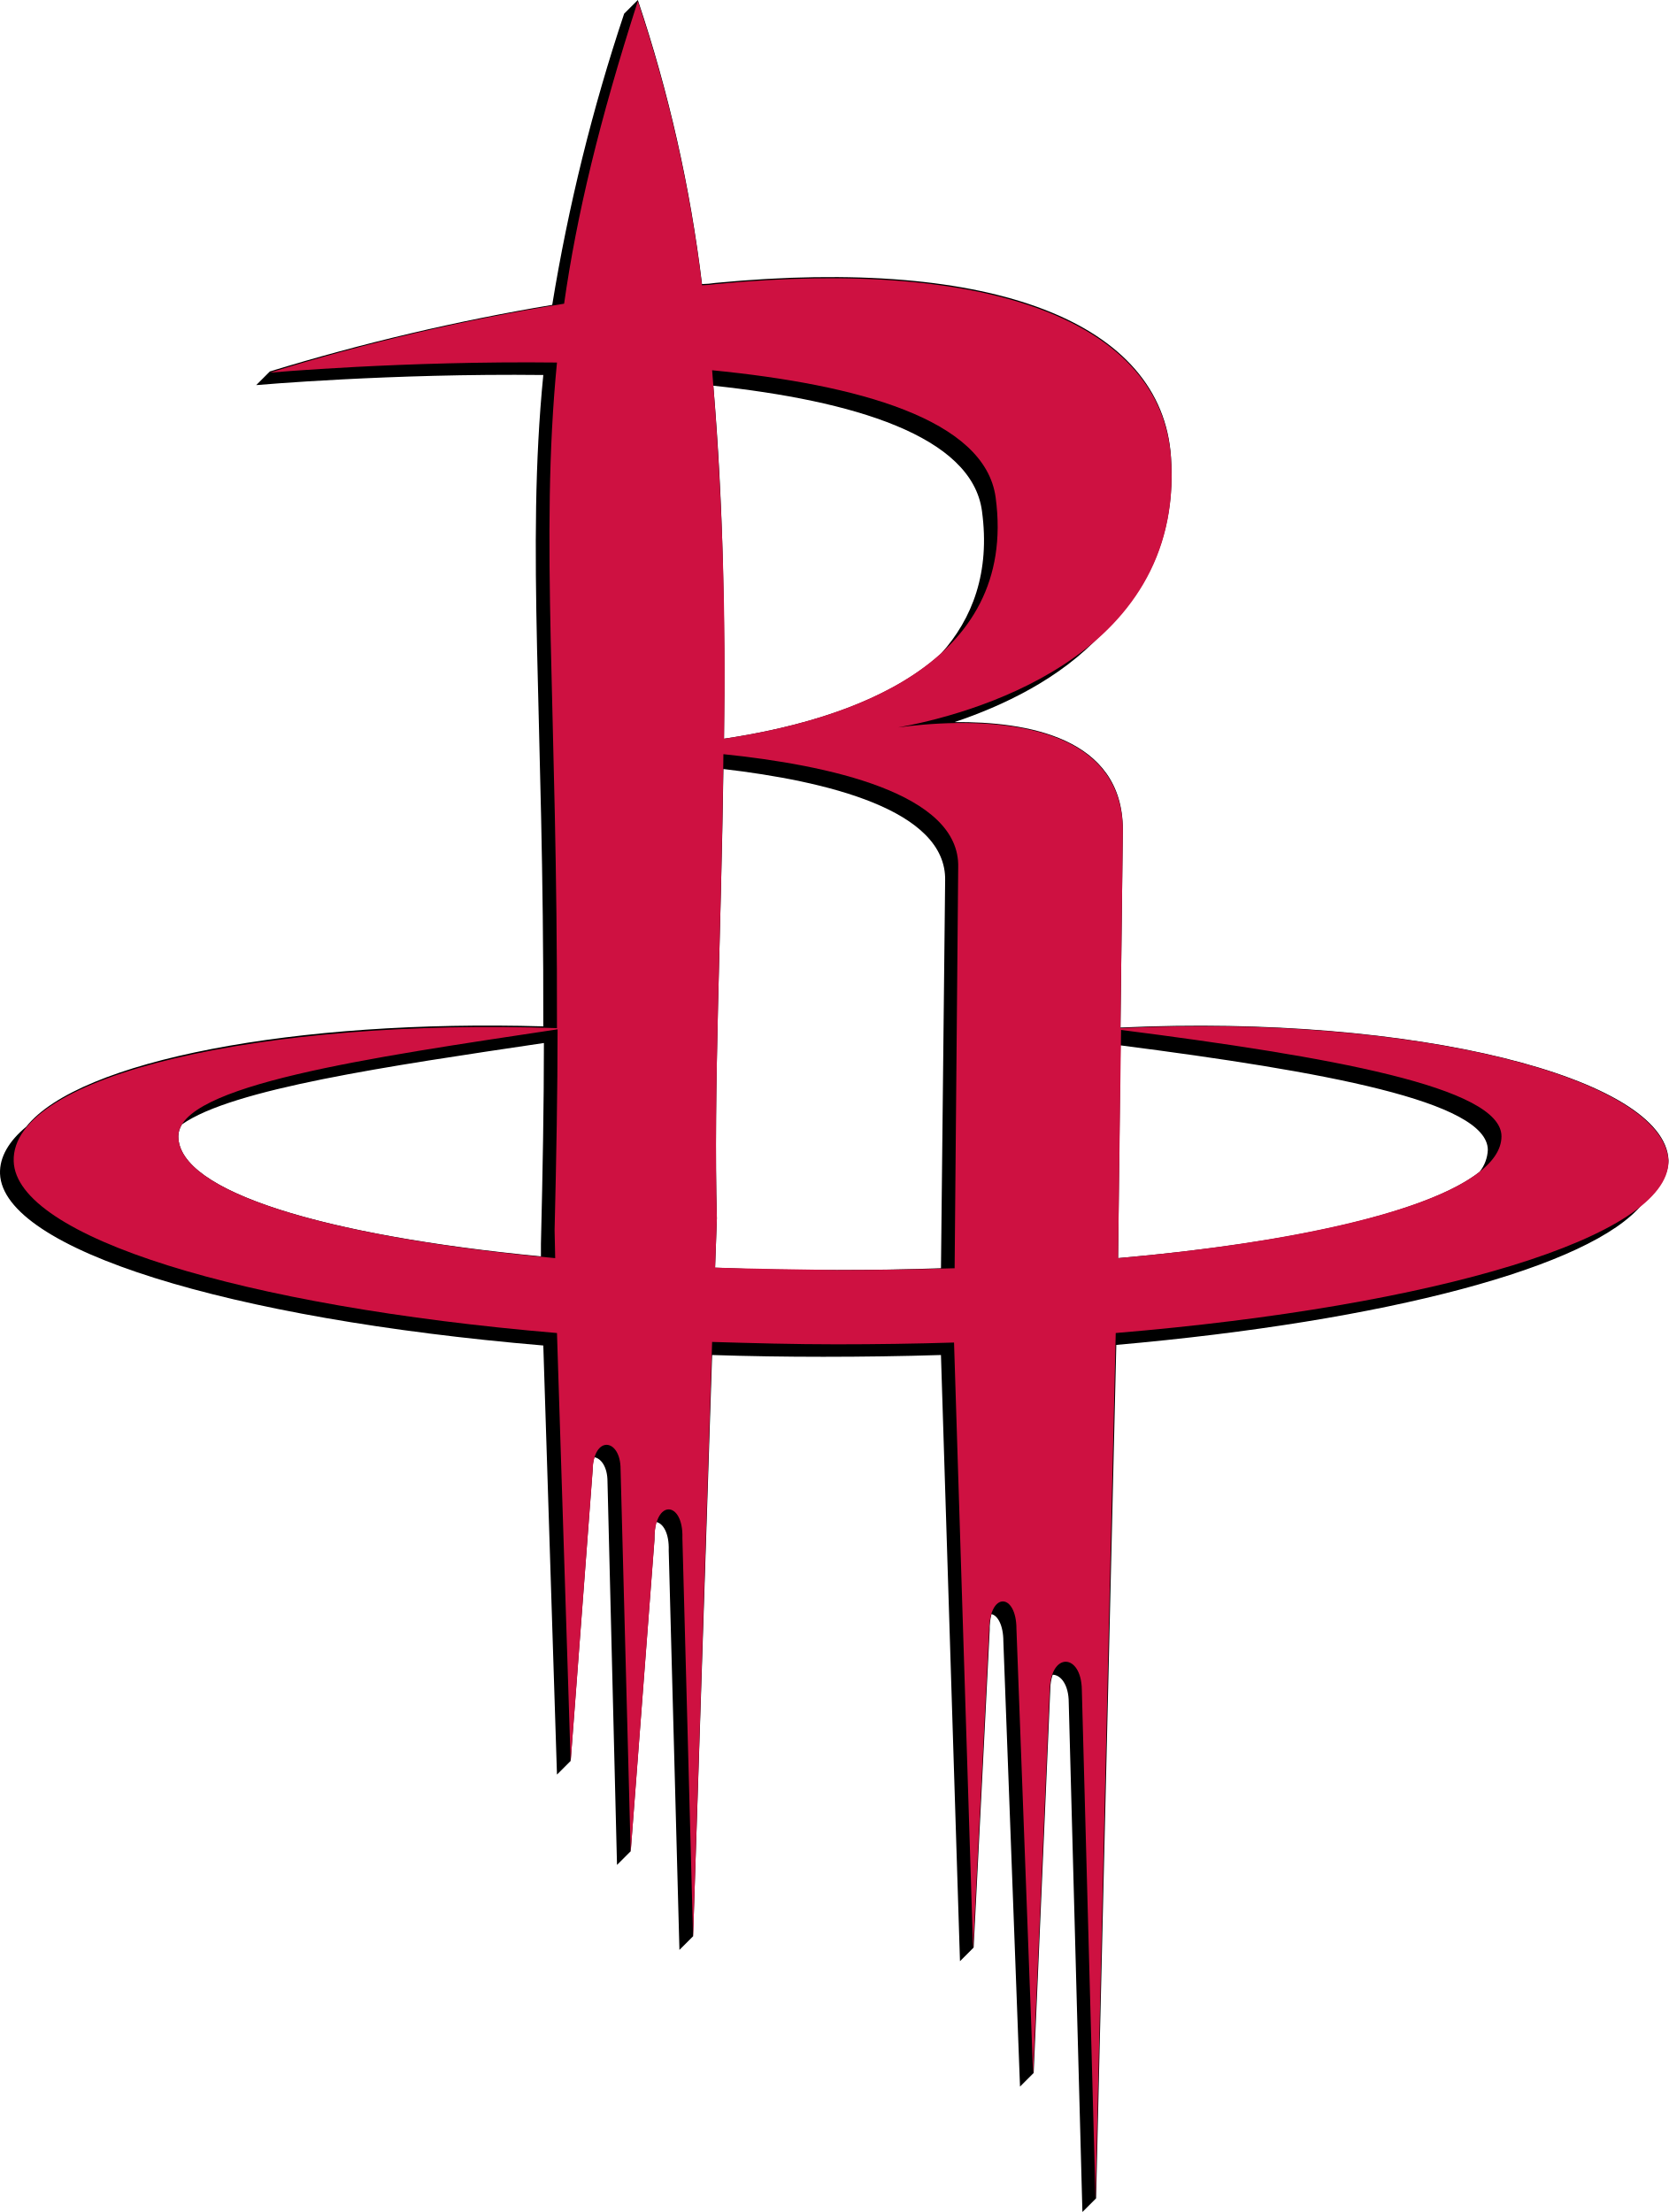
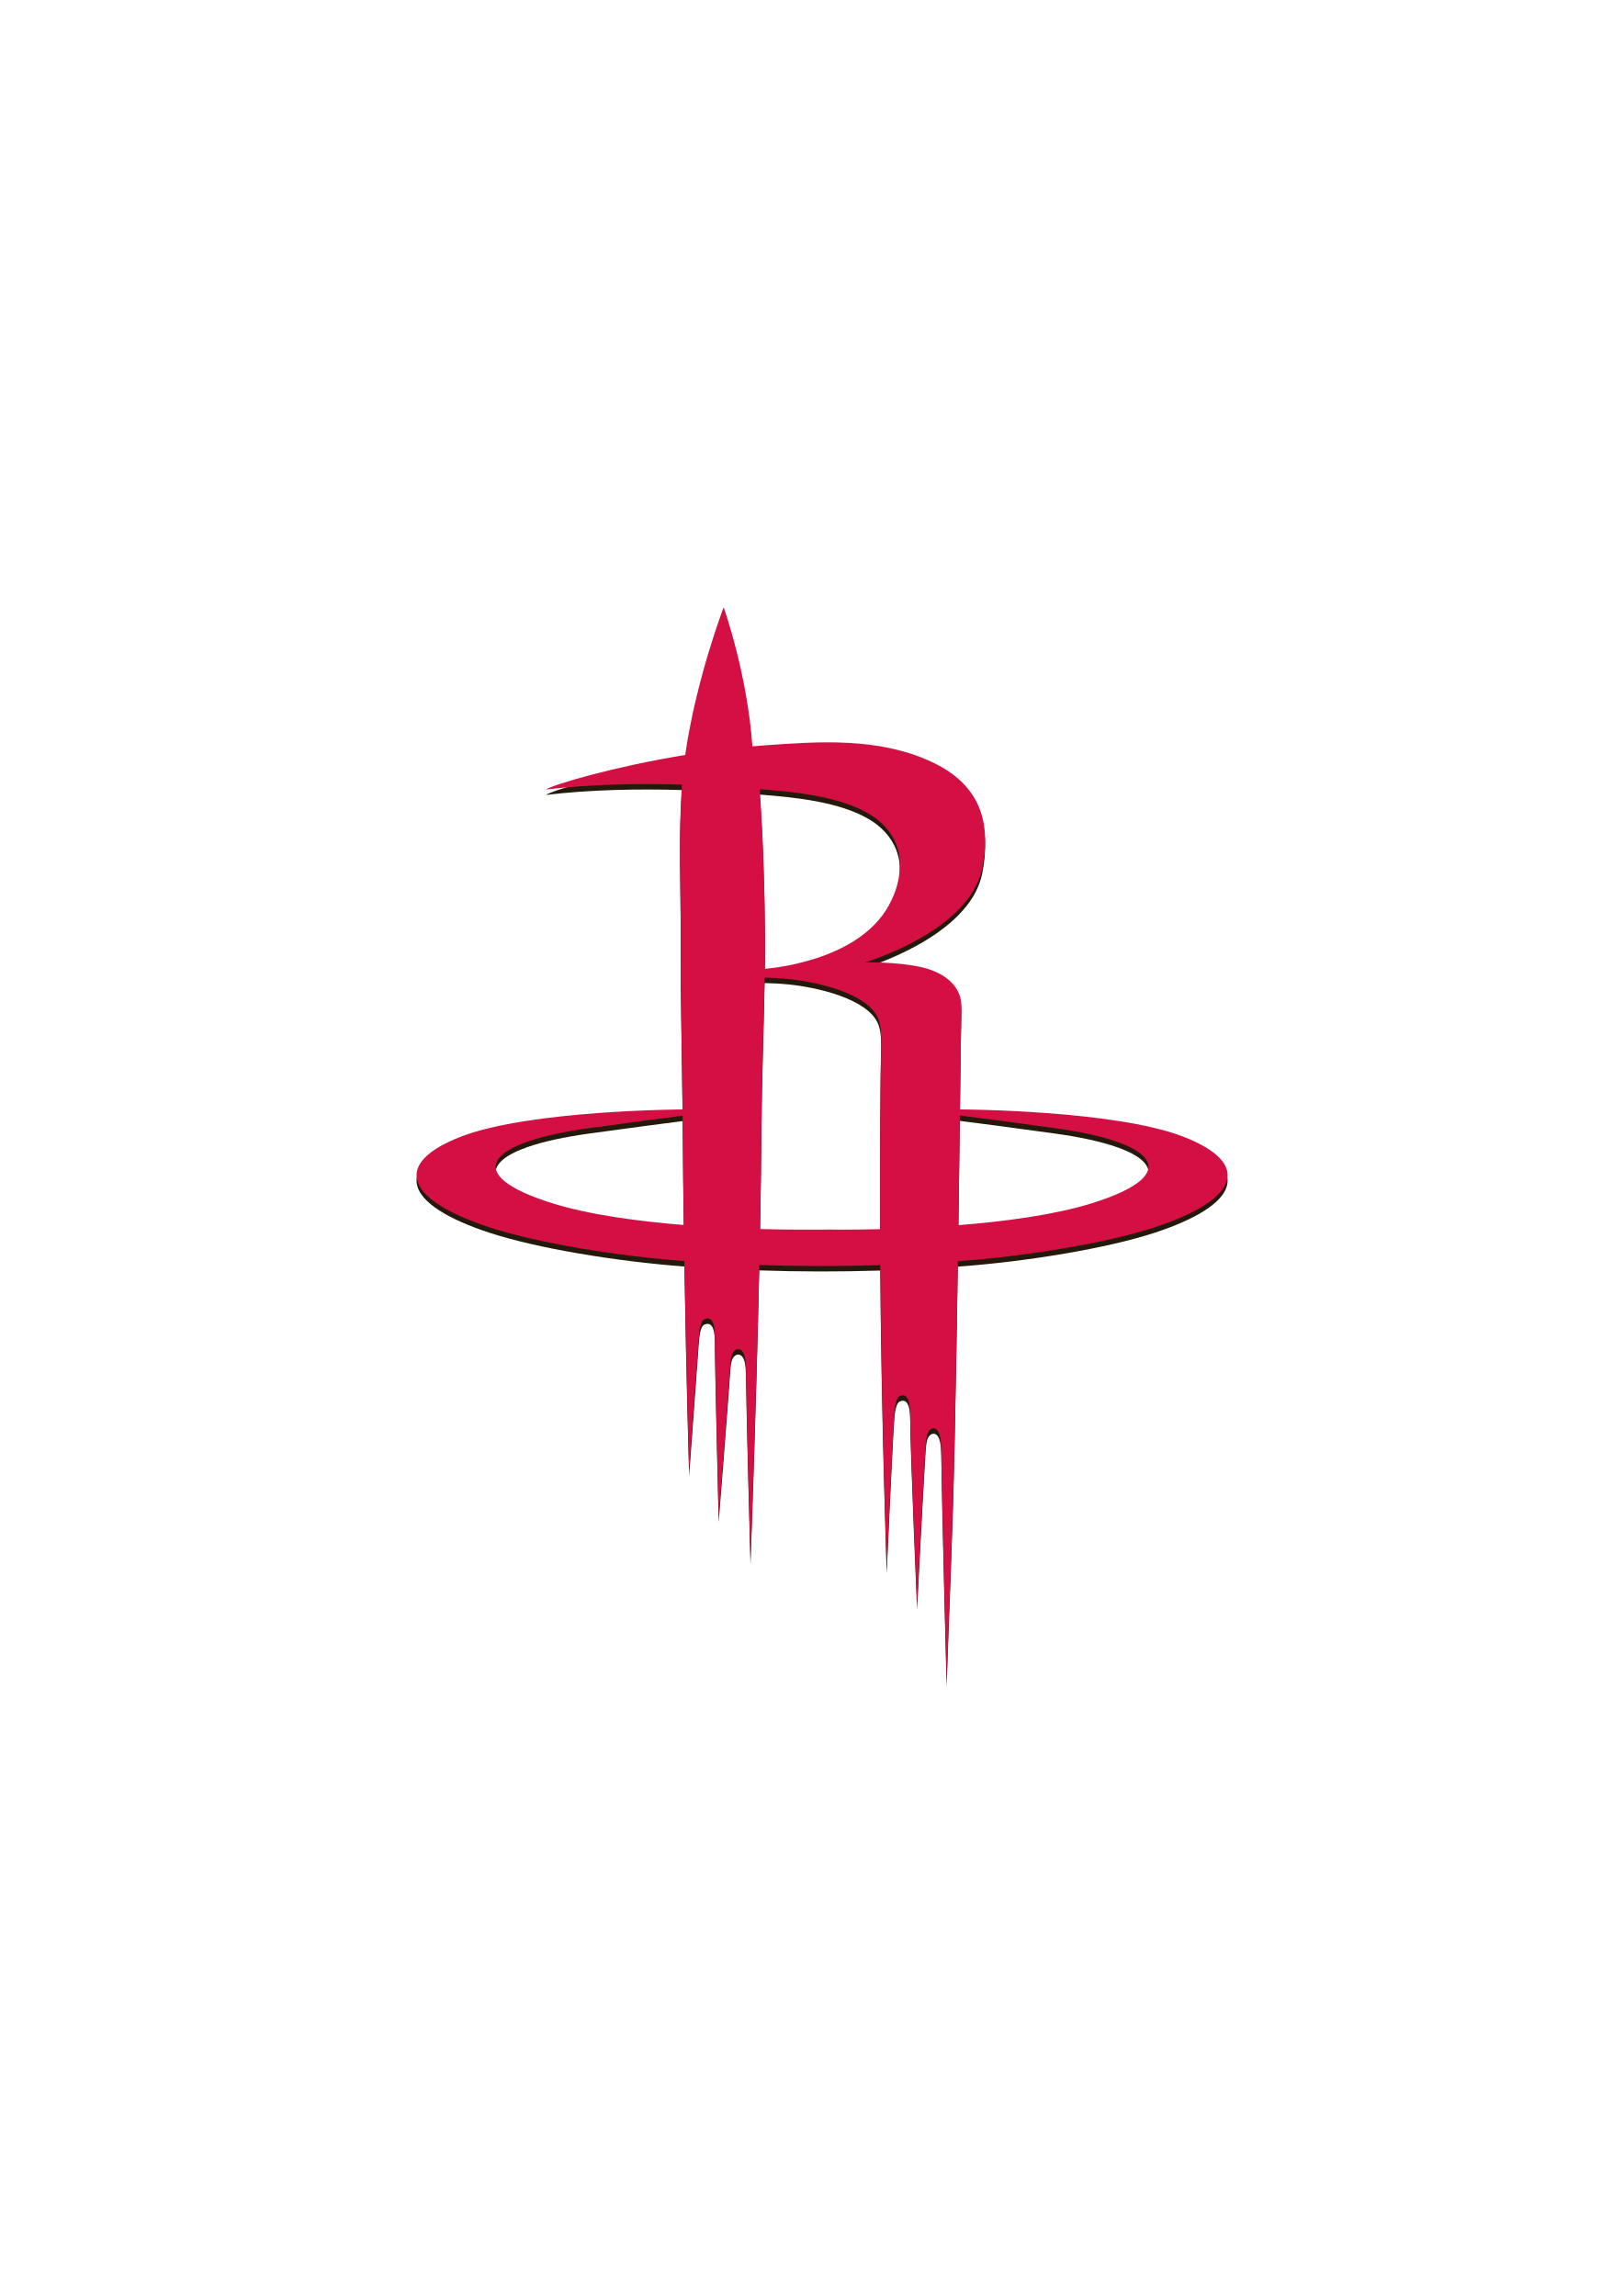
- <svg xmlns="http://www.w3.org/2000/svg" height="296.97" width="223.967" version="1.1" viewBox="0 0 223.967 296.97">
-   <defs>
-     <style>.cls-1{fill:#ce1141;}</style>
-   </defs>
-   <path d="M150.403,137.953l.319-26.569c0-12.447-13.005-14.521-22.58-14.442,6.383-2.154,14.122-5.745,19.708-11.809,5.904-5.426,10.053-13.085,9.335-23.777-1.197-18.032-23.777-26.968-61.117-23.378a14.243,14.243,0,0,1-1.835.16A192.651,192.651,0,0,0,85.616,0L83.781,1.835a250.888,250.888,0,0,0-9.654,39.096,297.298,297.298,0,0,0-37.899,8.936L34.392,51.702S52.424,50.107,72.929,50.346c-2.314,23.378.08,45.559,0,87.447-33.192-.957-62.314,4.548-69.415,13.484-2.314,1.915-3.59,4.069-3.511,6.303.399,10.133,30.559,19.468,72.926,23.059l1.835,57.607,1.835-1.835,2.952-39.096a5.304,5.304,0,0,1,.239-1.676c.878.16,1.755,1.277,1.755,3.271l1.277,51.463,1.835-1.835,3.192-41.889a9.364,9.364,0,0,1,.239-2.314c.878.16,1.755,1.436,1.676,3.83L91.201,261.783l1.835-1.835,2.553-78.032c4.867.16,9.814.239,14.92.239q8.019,0,15.798-.239l2.553,81.383,1.835-1.835,2.154-42.607a8.029,8.029,0,0,1,.239-2.154c.798.16,1.596,1.436,1.596,3.67l2.234,59.761,1.835-1.835,2.234-51.623a5.831,5.831,0,0,1,.319-1.835c1.037,0,2.154,1.277,2.154,3.75l1.835,68.378,1.835-1.835,2.713-114.575c36.224-3.192,63.75-10.452,70.612-18.91,2.234-1.915,3.511-3.91,3.511-5.904-.479-11.011-34.069-19.628-73.564-17.793M72.61,168.671c-29.043-2.793-48.67-8.697-48.67-16.117a3.079,3.079,0,0,1,.479-1.596c6.782-4.787,27.686-7.819,48.591-10.931,0,8.218-.16,17.154-.399,26.968ZM131.813,68.617c1.117,8.218-1.277,14.442-5.505,19.149-7.58,6.862-19.468,9.973-29.122,11.41.16-15.479-.08-31.596-1.436-47.394,18.67,1.995,34.708,6.702,36.064,16.835m-5.505,101.649c-4.548.16-9.176.239-13.963.239-5.585,0-11.09-.08-16.356-.319l.239-6.622c-.479-16.755.559-37.819.878-60.319,13.644,1.596,30,5.426,29.761,15Zm72.288-12.926c-6.782,5.346-24.734,9.495-48.511,11.569l.319-28.564c27.208,3.511,49.309,7.5,49.309,14.043a5.053,5.053,0,0,1-1.117,2.952" />
-   <path class="cls-1" d="M223.967,155.905c-.479-11.17-34.069-19.787-73.564-17.872l.319-26.569c-.08-16.436-22.58-14.841-30.16-13.803,8.856-1.596,38.458-9.016,36.623-36.144-1.197-18.032-23.777-26.968-61.117-23.378a14.245,14.245,0,0,1-1.835.16A192.651,192.651,0,0,0,85.616.16c-5.186,16.117-8.218,28.803-9.894,40.612a287.953,287.953,0,0,0-39.495,9.255s18.032-1.596,38.537-1.356c-2.314,23.697.08,46.197,0,89.362C35.509,136.676,1.44,144.256,1.839,155.905c.319,10.133,30.559,19.468,72.926,23.059l1.835,57.607,2.952-39.096c.08-4.867,3.75-4.388,3.75-.239l1.356,51.463,3.192-41.889c-.08-5.665,3.91-5.346,3.75-.319l1.436,53.617,2.553-79.947c5.426.16,11.011.319,16.676.319q8.019,0,15.798-.239l2.553,81.383,2.154-42.607c0-5.426,3.67-5.186,3.67-.319l2.234,59.761,2.234-51.623c.16-5.106,4.229-4.867,4.309,0l1.835,68.378,2.713-116.171v-.08c43.085-3.59,74.203-12.926,74.203-23.059M133.648,66.782c3.032,22.5-19.947,29.92-36.463,32.394A490.155,490.155,0,0,0,95.589,49.708c19.468,1.915,36.623,6.543,38.059,17.075M23.94,152.554c0-6.862,25.452-10.532,50.904-14.362,0,8.218-.16,17.154-.399,26.968l.08,3.75c-30.16-2.793-50.585-8.777-50.585-16.356M95.988,170.187l.239-6.622c-.479-17.314.638-39.096.878-62.314,13.883,1.436,31.835,5.186,31.516,15.239l-.479,53.777q-7.66.239-15.798.239c-5.585-.08-11.011-.16-16.356-.319m54.096-1.277L150.483,138.272c28.005,3.59,51.064,7.66,51.064,14.282,0,7.58-21.064,13.644-51.463,16.356" />
+ <svg xmlns="http://www.w3.org/2000/svg" version="1.1" width="595.276pt" height="841.89pt" id="svg6" viewBox="0 0 595.276 841.89">
+   <defs id="defs10" />
+   <path d="m 275.141,573.687 c 0,0 2.029,-54.285 3.209,-107.861 14.987,0.504 29.429,0.522 44.376,0.055 0.345,51.846 2.353,111.103 2.353,111.103 0,0 2.036,-45.788 2.745,-55.983 0.192,-2.767 0.572,-6.428 2.039,-7.097 2.108,-0.962 3.826,0.327 3.826,6.805 0,10.377 2.518,69.474 2.518,69.474 0,0 2.19,-43.062 3.096,-57.299 0.174,-2.742 0.338,-4.475 0.956,-5.692 0.989,-1.945 3.055,-2.103 4.022,0.315 0.706,1.764 0.81,4.739 0.85,9.093 0.117,12.654 1.912,81.984 1.912,81.984 0.626,-20.374 2.186,-53.89 2.913,-87.746 0.475,-22.13 0.87,-45.05 1.196,-66.384 25.677,-1.876 54.948,-6.779 72.175,-12.436 31.565,-10.364 35.451,-23.675 10.246,-33.333 -25.205,-9.658 -81.049,-9.895 -81.049,-9.895 l -0.603,0.05 c 0.269,-21.061 0.438,-35.325 0.535,-37.319 0.353,-7.293 -5.411,-12.705 -14.352,-14.822 -8.941,-2.118 -20.916,-1.847 -20.916,-1.847 0,0 38.161,-11.307 42.872,-34.392 3.365,-16.489 -0.322,-30.828 -18.916,-39.298 -19.268,-8.778 -40.603,-7.352 -61.035,-5.857 -1.429,0.105 -2.858,0.222 -4.287,0.349 -1.791,-26.486 -10.516,-50.996 -10.516,-50.996 0,0 -10.021,26.084 -14.037,53.756 l -0.056,0.393 c -26.405,4.338 -48.112,10.78 -51.098,12.68 16.059,-1.931 33.566,-2.283 49.927,-1.794 -1.385,18.09 -0.387,37.221 -0.493,54.968 -0.112,18.576 0.461,41.199 0.699,64.13 0,0 -55.844,0.237 -81.049,9.895 -25.205,9.658 -21.319,22.969 10.246,33.333 17.068,5.604 45.957,10.469 71.462,12.383 0.719,42.841 1.738,76.779 1.738,76.779 0,0 2.859,-39.398 3.568,-48.874 0.192,-2.572 0.572,-5.975 2.039,-6.598 2.108,-0.894 3.826,0.304 3.826,6.326 0,9.646 1.403,66.107 1.403,66.107 0,0 3.305,-41.556 4.211,-54.79 0.174,-2.549 0.338,-4.16 0.956,-5.291 0.989,-1.808 3.055,-1.955 4.022,0.293 0.706,1.64 0.81,4.405 0.85,8.452 0.117,11.763 1.619,66.882 1.619,66.882 z m 3.482,-121.044 c 0.244,-12.701 0.427,-25.105 0.507,-36.454 0.134,-18.931 0.882,-38.512 1.193,-55.725 2.215,0.038 5.505,0.167 9.218,0.553 9.187,0.956 28.43,4.931 32.385,14.412 1.398,3.35 1.17,7.86 1.006,14.972 -0.166,7.161 -0.341,32.463 -0.262,62.28 -10.683,0.271 -17.769,0.163 -17.769,0.163 l -7.027,5e-4 c 0,0 -7.746,0.118 -19.251,-0.202 z m 72.728,-1.42 c 0.215,-14.784 0.395,-28.485 0.545,-40.22 6.861,0.863 17.766,2.289 34.745,4.623 37.69,5.182 47.583,16.96 13.662,27.56 -13.763,4.301 -32.064,6.702 -48.952,8.036 z m -101.079,-40.142 c 0.014,1.467 0.026,2.935 0.036,4.403 0.085,12.032 0.224,24.074 0.393,35.681 -16.686,-1.346 -34.661,-3.738 -48.228,-7.977 -33.92,-10.6 -24.027,-22.378 13.662,-27.56 16.484,-2.267 27.245,-3.677 34.137,-4.546 z m 30.105,-53.866 c 0.067,-4.513 0.099,-8.843 0.075,-12.933 -0.098,-16.459 -0.714,-36.283 -1.932,-52.926 12.546,0.968 29.609,2.588 40.558,9.336 6.181,3.809 10.502,9.873 10.788,17.153 0.179,4.564 -0.508,9.705 -3.959,16.044 -11.542,21.2 -45.529,23.326 -45.529,23.326 z" style="fill:#231a0b;fill-rule:evenodd" id="path2" />
+   <path d="m 275.141,571.703 c 0,0 2.029,-54.285 3.209,-107.861 14.987,0.504 29.429,0.522 44.376,0.055 0.345,51.846 2.353,111.103 2.353,111.103 0,0 2.036,-45.788 2.745,-55.983 0.192,-2.767 0.572,-6.428 2.039,-7.097 2.108,-0.962 3.826,0.327 3.826,6.805 0,10.377 2.518,69.474 2.518,69.474 0,0 2.19,-43.062 3.096,-57.299 0.174,-2.742 0.338,-4.475 0.956,-5.692 0.989,-1.945 3.055,-2.103 4.022,0.315 0.706,1.765 0.81,4.739 0.85,9.093 0.117,12.654 1.912,81.984 1.912,81.984 0.626,-20.374 2.186,-53.89 2.913,-87.746 0.475,-22.13 0.87,-45.05 1.196,-66.384 25.677,-1.876 54.948,-6.779 72.175,-12.436 31.565,-10.364 35.451,-23.675 10.246,-33.333 -25.205,-9.658 -81.049,-9.895 -81.049,-9.895 l -0.603,0.05 c 0.269,-21.061 0.438,-35.325 0.535,-37.319 0.353,-7.294 -5.411,-12.705 -14.352,-14.822 -8.941,-2.118 -20.916,-1.847 -20.916,-1.847 0,0 38.161,-11.307 42.872,-34.392 3.365,-16.489 -0.322,-30.828 -18.916,-39.298 -19.268,-8.778 -40.603,-7.352 -61.035,-5.857 -1.429,0.105 -2.858,0.222 -4.287,0.349 -1.791,-26.485 -10.516,-50.996 -10.516,-50.996 0,0 -10.021,26.084 -14.037,53.756 l -0.056,0.393 c -26.405,4.338 -48.112,10.78 -51.098,12.68 16.059,-1.931 33.566,-2.282 49.927,-1.794 -1.385,18.09 -0.387,37.221 -0.493,54.967 -0.112,18.576 0.461,41.199 0.699,64.13 0,0 -55.844,0.237 -81.049,9.895 -25.205,9.658 -21.319,22.969 10.246,33.333 17.068,5.604 45.957,10.469 71.462,12.383 0.719,42.84 1.738,76.779 1.738,76.779 0,0 2.859,-39.398 3.568,-48.874 0.192,-2.572 0.572,-5.975 2.039,-6.598 2.108,-0.894 3.826,0.304 3.826,6.325 0,9.646 1.403,66.107 1.403,66.107 0,0 3.305,-41.556 4.211,-54.79 0.174,-2.549 0.338,-4.16 0.956,-5.291 0.989,-1.808 3.055,-1.955 4.022,0.293 0.706,1.64 0.81,4.405 0.85,8.452 0.117,11.763 1.619,66.882 1.619,66.882 z m 3.482,-121.044 c 0.244,-12.701 0.427,-25.105 0.507,-36.454 0.134,-18.931 0.882,-38.512 1.193,-55.725 2.215,0.038 5.505,0.167 9.218,0.553 9.187,0.956 28.43,4.931 32.385,14.412 1.398,3.35 1.17,7.861 1.006,14.972 -0.166,7.162 -0.341,32.463 -0.262,62.28 -10.683,0.271 -17.769,0.163 -17.769,0.163 l -7.027,6e-4 c 0,0 -7.746,0.118 -19.251,-0.202 z m 72.728,-1.42 c 0.215,-14.784 0.395,-28.485 0.545,-40.22 6.861,0.863 17.766,2.289 34.745,4.623 37.69,5.182 47.583,16.96 13.662,27.56 -13.763,4.301 -32.064,6.702 -48.952,8.036 z m -101.079,-40.142 c 0.014,1.467 0.026,2.935 0.036,4.403 0.085,12.032 0.224,24.074 0.393,35.681 -16.686,-1.346 -34.661,-3.738 -48.228,-7.977 -33.92,-10.6 -24.027,-22.378 13.662,-27.56 16.484,-2.267 27.245,-3.677 34.137,-4.546 z m 30.105,-53.866 c 0.067,-4.513 0.099,-8.843 0.075,-12.933 -0.098,-16.459 -0.714,-36.283 -1.932,-52.926 12.546,0.967 29.609,2.588 40.558,9.336 6.181,3.809 10.502,9.873 10.788,17.153 0.179,4.564 -0.508,9.705 -3.959,16.044 -11.542,21.2 -45.529,23.326 -45.529,23.326 z" style="fill:#d40f44;fill-rule:evenodd" id="path4" />
</svg>
